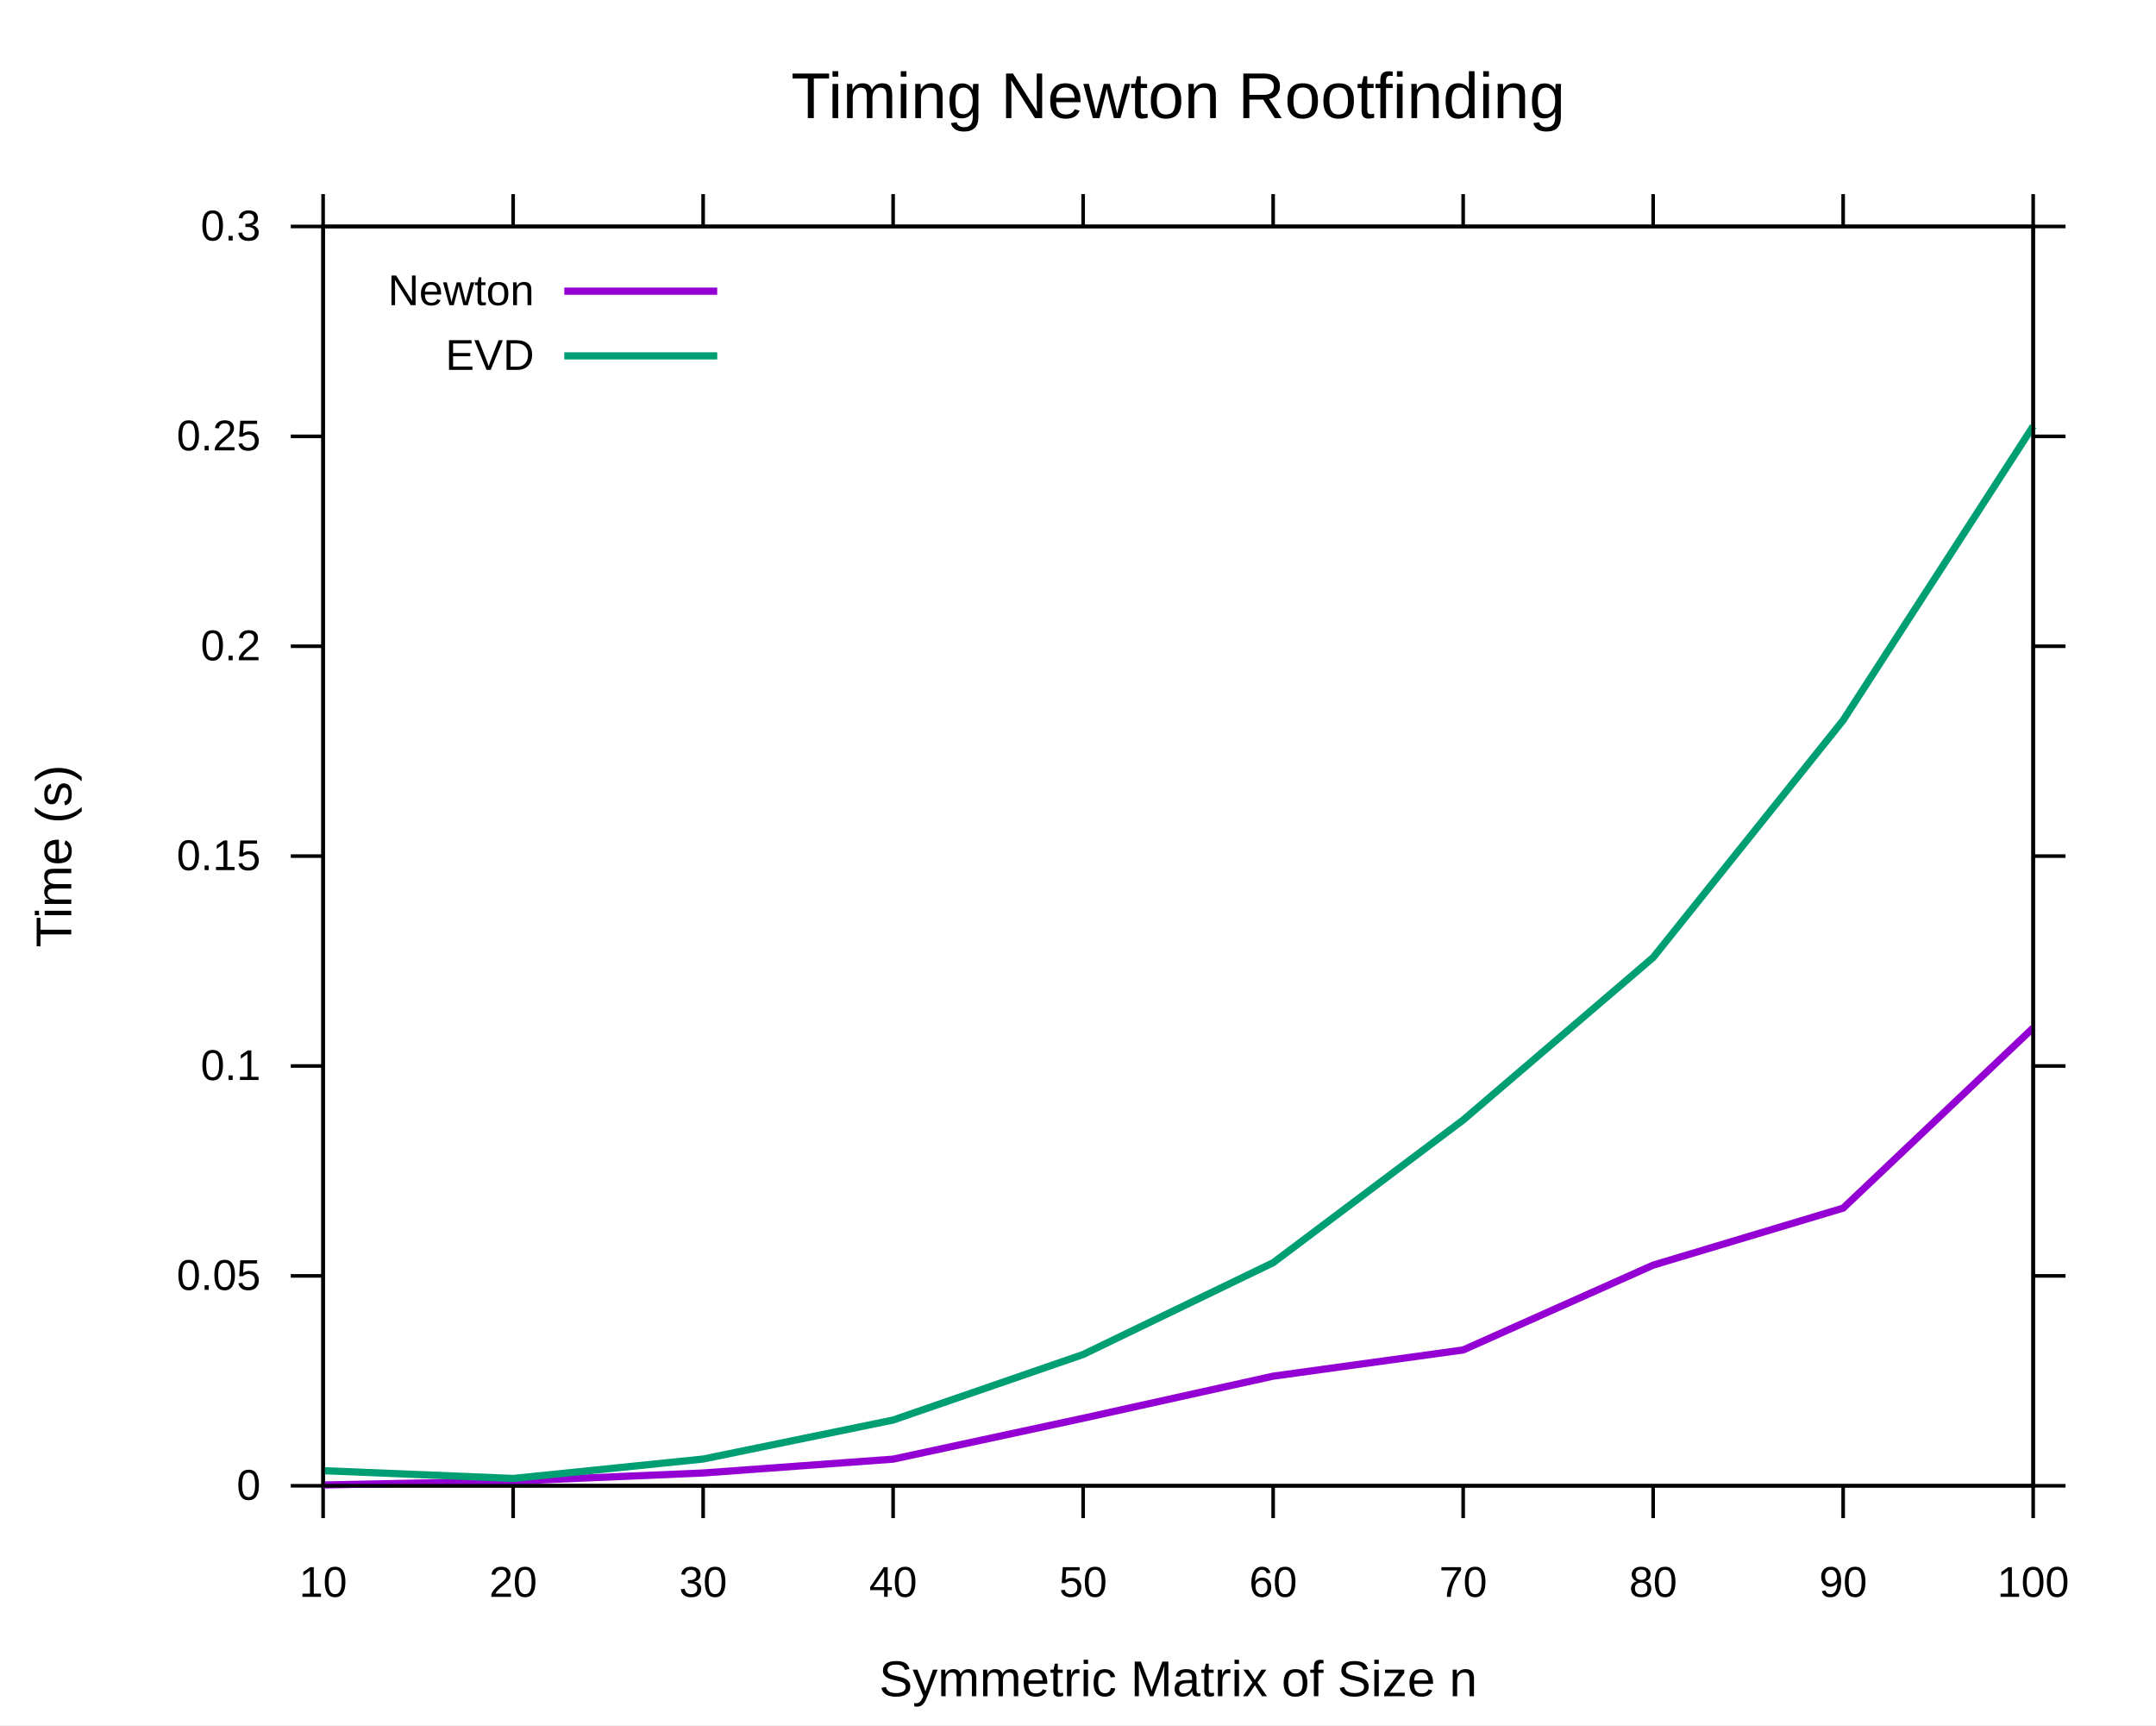
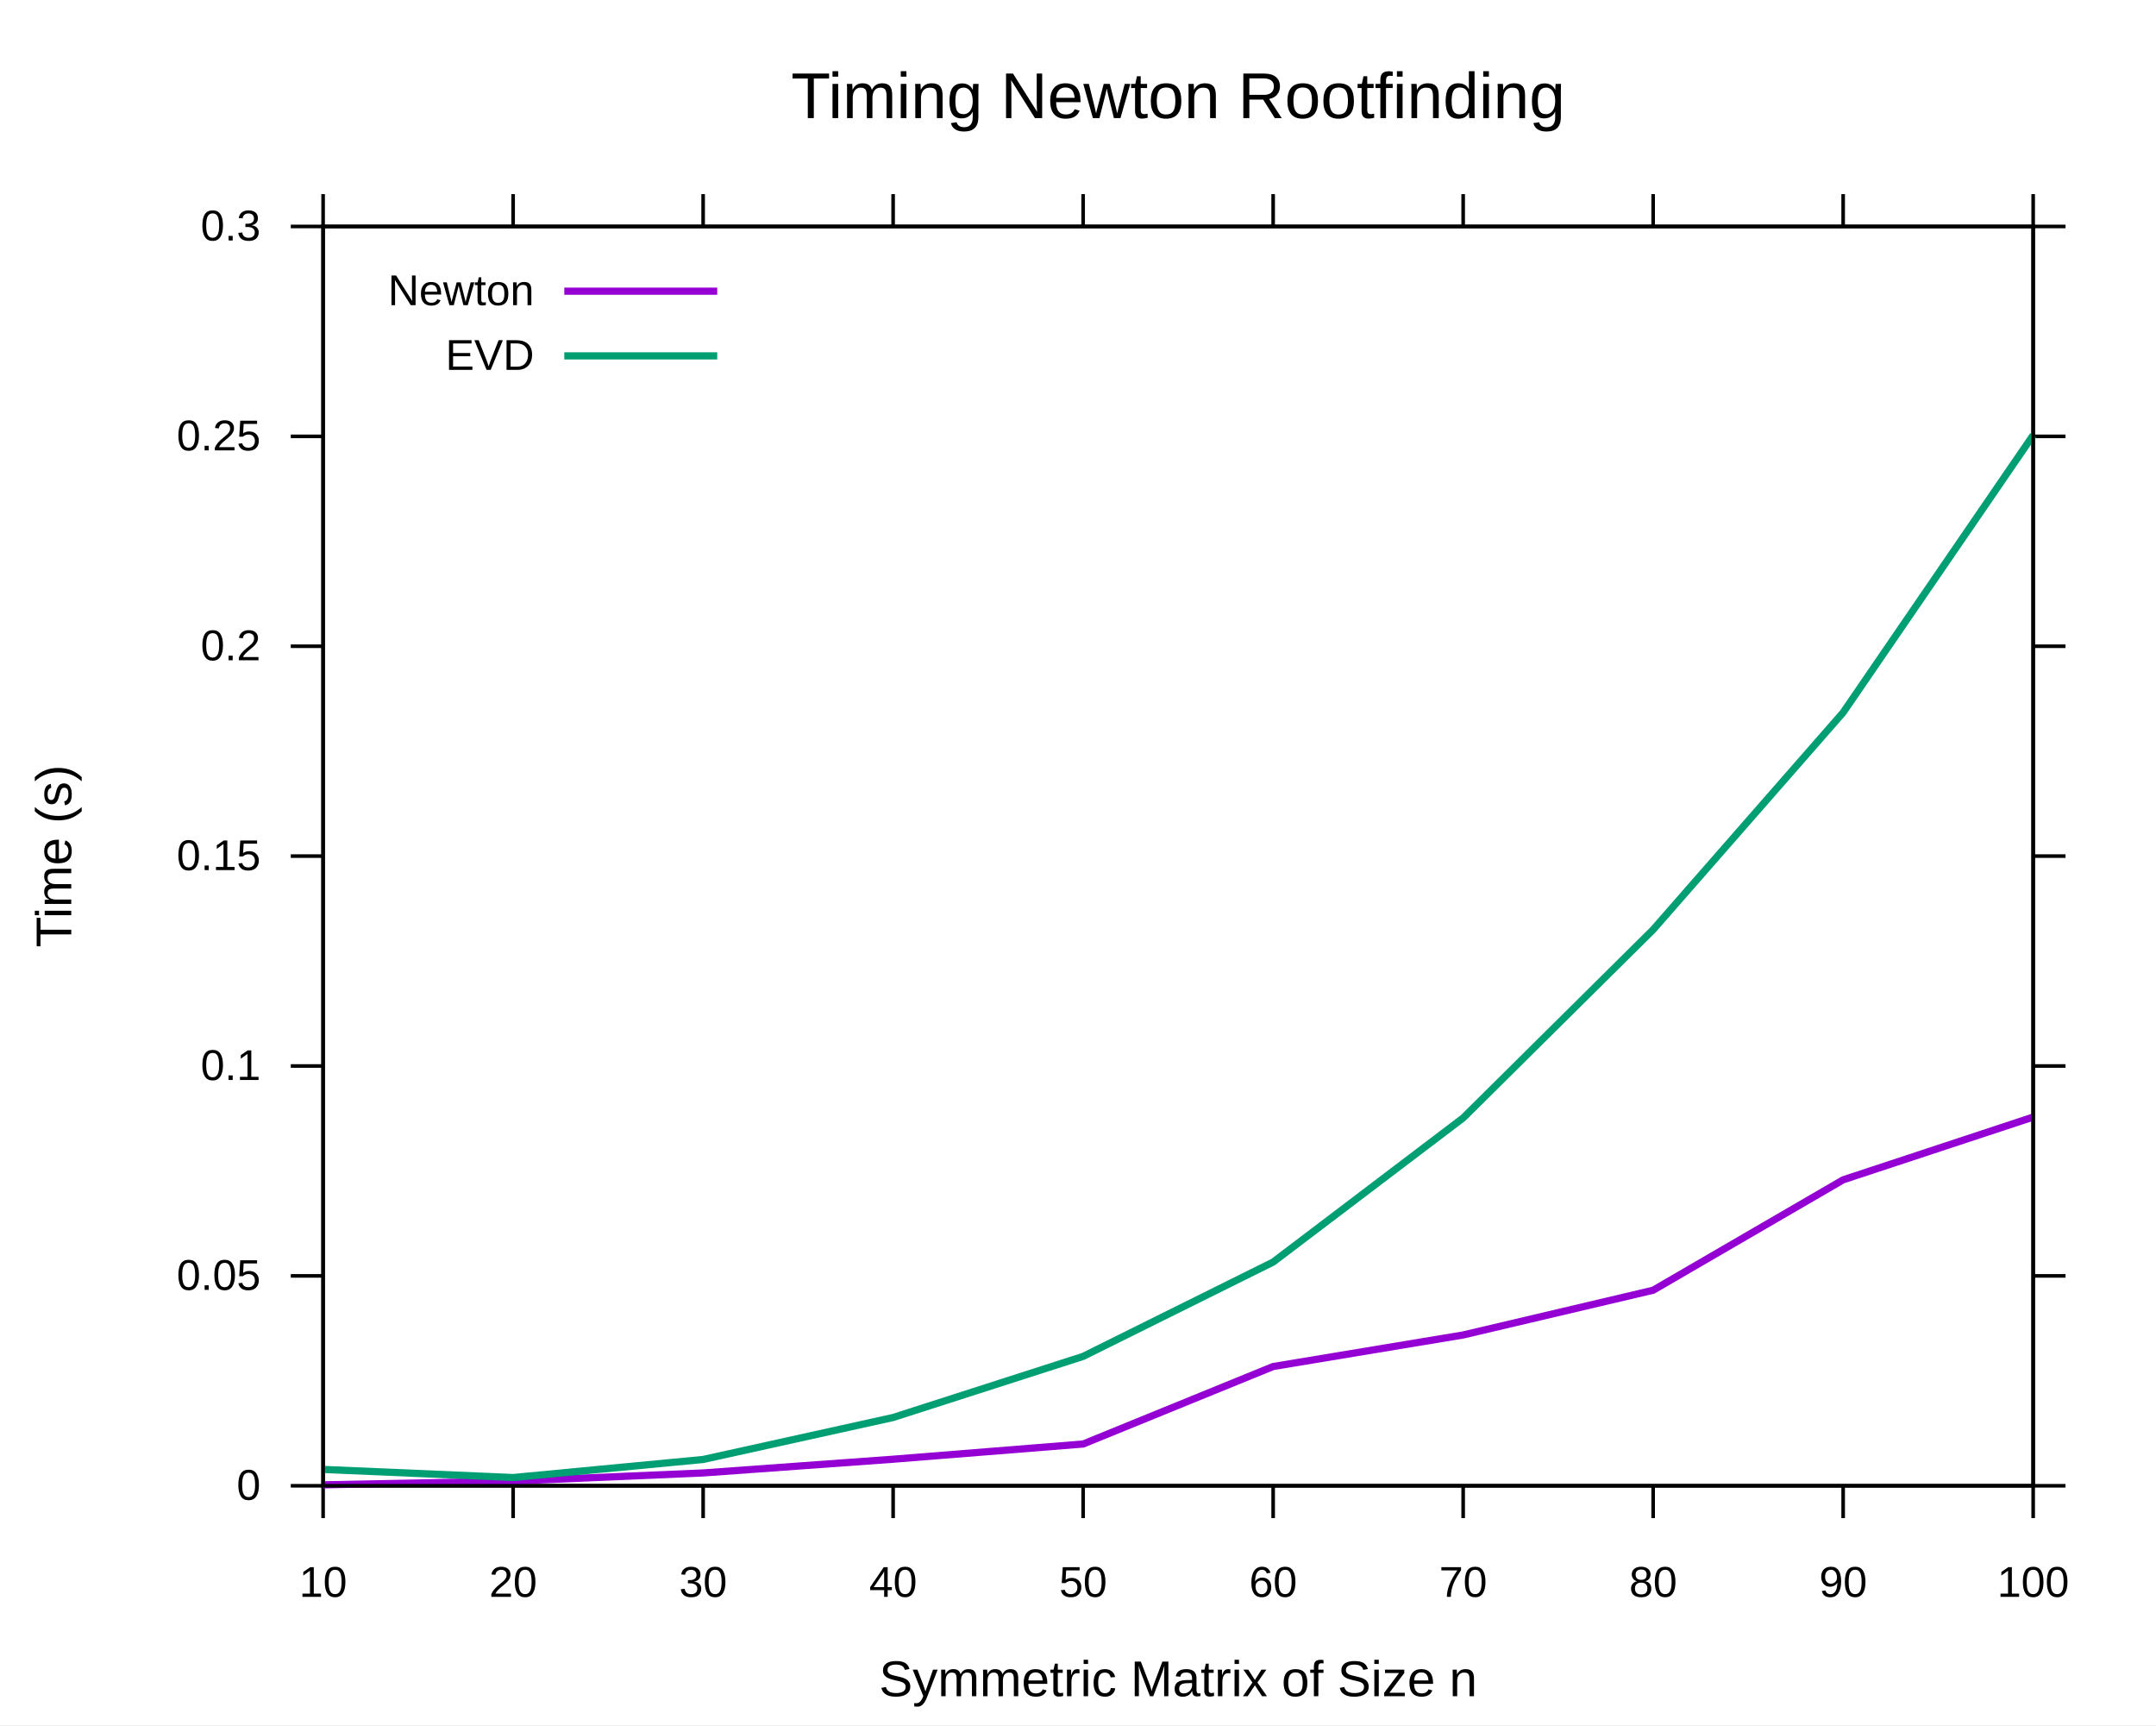
<svg xmlns="http://www.w3.org/2000/svg" xmlns:xlink="http://www.w3.org/1999/xlink" width="600" height="480" viewBox="0 0 600 480">
  <g id="gnuplot_canvas">
    <rect x="0" y="0" width="600" height="480" fill="#ffffff" />
    <defs>
      <circle id="gpDot" r="0.5" stroke-width="0.5" stroke="currentColor" />
      <path id="gpPt0" stroke-width="0.222" stroke="currentColor" d="M-1,0 h2 M0,-1 v2" />
      <path id="gpPt1" stroke-width="0.222" stroke="currentColor" d="M-1,-1 L1,1 M1,-1 L-1,1" />
      <path id="gpPt2" stroke-width="0.222" stroke="currentColor" d="M-1,0 L1,0 M0,-1 L0,1 M-1,-1 L1,1 M-1,1 L1,-1" />
      <rect id="gpPt3" stroke-width="0.222" stroke="currentColor" x="-1" y="-1" width="2" height="2" />
      <rect id="gpPt4" stroke-width="0.222" stroke="currentColor" fill="currentColor" x="-1" y="-1" width="2" height="2" />
      <circle id="gpPt5" stroke-width="0.222" stroke="currentColor" cx="0" cy="0" r="1" />
      <use xlink:href="#gpPt5" id="gpPt6" fill="currentColor" stroke="none" />
      <path id="gpPt7" stroke-width="0.222" stroke="currentColor" d="M0,-1.33 L-1.33,0.67 L1.33,0.67 z" />
      <use xlink:href="#gpPt7" id="gpPt8" fill="currentColor" stroke="none" />
      <use xlink:href="#gpPt7" id="gpPt9" stroke="currentColor" transform="rotate(180)" />
      <use xlink:href="#gpPt9" id="gpPt10" fill="currentColor" stroke="none" />
      <use xlink:href="#gpPt3" id="gpPt11" stroke="currentColor" transform="rotate(45)" />
      <use xlink:href="#gpPt11" id="gpPt12" fill="currentColor" stroke="none" />
      <path id="gpPt13" stroke-width="0.222" stroke="currentColor" d="M0,1.330 L1.265,0.411 L0.782,-1.067 L-0.782,-1.076 L-1.265,0.411 z" />
      <use xlink:href="#gpPt13" id="gpPt14" fill="currentColor" stroke="none" />
      <filter id="textbox" filterUnits="objectBoundingBox" x="0" y="0" height="1" width="1">
        <feFlood flood-color="#FFFFFF" flood-opacity="1" result="bgnd" />
        <feComposite in="SourceGraphic" in2="bgnd" operator="atop" />
      </filter>
      <filter id="greybox" filterUnits="objectBoundingBox" x="0" y="0" height="1" width="1">
        <feFlood flood-color="lightgrey" flood-opacity="1" result="grey" />
        <feComposite in="SourceGraphic" in2="grey" operator="atop" />
      </filter>
    </defs>
    <g fill="none" color="#FFFFFF" stroke="currentColor" stroke-width="1.00" stroke-linecap="butt" stroke-linejoin="miter">
</g>
    <g fill="none" color="black" stroke="currentColor" stroke-width="1.00" stroke-linecap="butt" stroke-linejoin="miter">
      <path stroke="black" d="M89.92,413.40 L80.92,413.40 M565.82,413.40 L574.82,413.40  " />
      <g transform="translate(72.53,417.30)" stroke="none" fill="black" font-family="Arial" font-size="12.00" text-anchor="end">
        <text>
          <tspan font-family="Arial"> 0</tspan>
        </text>
      </g>
    </g>
    <g fill="none" color="black" stroke="currentColor" stroke-width="1.00" stroke-linecap="butt" stroke-linejoin="miter">
      <path stroke="black" d="M89.92,355.00 L80.92,355.00 M565.82,355.00 L574.82,355.00  " />
      <g transform="translate(72.53,358.90)" stroke="none" fill="black" font-family="Arial" font-size="12.00" text-anchor="end">
        <text>
          <tspan font-family="Arial"> 0.05</tspan>
        </text>
      </g>
    </g>
    <g fill="none" color="black" stroke="currentColor" stroke-width="1.00" stroke-linecap="butt" stroke-linejoin="miter">
      <path stroke="black" d="M89.92,296.60 L80.92,296.60 M565.82,296.60 L574.82,296.60  " />
      <g transform="translate(72.53,300.50)" stroke="none" fill="black" font-family="Arial" font-size="12.00" text-anchor="end">
        <text>
          <tspan font-family="Arial"> 0.1</tspan>
        </text>
      </g>
    </g>
    <g fill="none" color="black" stroke="currentColor" stroke-width="1.00" stroke-linecap="butt" stroke-linejoin="miter">
      <path stroke="black" d="M89.92,238.20 L80.92,238.20 M565.82,238.20 L574.82,238.20  " />
      <g transform="translate(72.53,242.10)" stroke="none" fill="black" font-family="Arial" font-size="12.00" text-anchor="end">
        <text>
          <tspan font-family="Arial"> 0.15</tspan>
        </text>
      </g>
    </g>
    <g fill="none" color="black" stroke="currentColor" stroke-width="1.00" stroke-linecap="butt" stroke-linejoin="miter">
      <path stroke="black" d="M89.92,179.81 L80.92,179.81 M565.82,179.81 L574.82,179.81  " />
      <g transform="translate(72.53,183.71)" stroke="none" fill="black" font-family="Arial" font-size="12.00" text-anchor="end">
        <text>
          <tspan font-family="Arial"> 0.2</tspan>
        </text>
      </g>
    </g>
    <g fill="none" color="black" stroke="currentColor" stroke-width="1.00" stroke-linecap="butt" stroke-linejoin="miter">
      <path stroke="black" d="M89.92,121.41 L80.92,121.41 M565.82,121.41 L574.82,121.41  " />
      <g transform="translate(72.53,125.31)" stroke="none" fill="black" font-family="Arial" font-size="12.00" text-anchor="end">
        <text>
          <tspan font-family="Arial"> 0.25</tspan>
        </text>
      </g>
    </g>
    <g fill="none" color="black" stroke="currentColor" stroke-width="1.00" stroke-linecap="butt" stroke-linejoin="miter">
      <path stroke="black" d="M89.92,63.01 L80.92,63.01 M565.82,63.01 L574.82,63.01  " />
      <g transform="translate(72.53,66.91)" stroke="none" fill="black" font-family="Arial" font-size="12.00" text-anchor="end">
        <text>
          <tspan font-family="Arial"> 0.3</tspan>
        </text>
      </g>
    </g>
    <g fill="none" color="black" stroke="currentColor" stroke-width="1.00" stroke-linecap="butt" stroke-linejoin="miter">
      <path stroke="black" d="M89.92,413.40 L89.92,422.40 M89.92,63.01 L89.92,54.01  " />
      <g transform="translate(89.92,444.30)" stroke="none" fill="black" font-family="Arial" font-size="12.00" text-anchor="middle">
        <text>
          <tspan font-family="Arial"> 10</tspan>
        </text>
      </g>
    </g>
    <g fill="none" color="black" stroke="currentColor" stroke-width="1.00" stroke-linecap="butt" stroke-linejoin="miter">
      <path stroke="black" d="M142.80,413.40 L142.80,422.40 M142.80,63.01 L142.80,54.01  " />
      <g transform="translate(142.80,444.30)" stroke="none" fill="black" font-family="Arial" font-size="12.00" text-anchor="middle">
        <text>
          <tspan font-family="Arial"> 20</tspan>
        </text>
      </g>
    </g>
    <g fill="none" color="black" stroke="currentColor" stroke-width="1.00" stroke-linecap="butt" stroke-linejoin="miter">
      <path stroke="black" d="M195.68,413.40 L195.68,422.40 M195.68,63.01 L195.68,54.01  " />
      <g transform="translate(195.68,444.30)" stroke="none" fill="black" font-family="Arial" font-size="12.00" text-anchor="middle">
        <text>
          <tspan font-family="Arial"> 30</tspan>
        </text>
      </g>
    </g>
    <g fill="none" color="black" stroke="currentColor" stroke-width="1.00" stroke-linecap="butt" stroke-linejoin="miter">
      <path stroke="black" d="M248.55,413.40 L248.55,422.40 M248.55,63.01 L248.55,54.01  " />
      <g transform="translate(248.55,444.30)" stroke="none" fill="black" font-family="Arial" font-size="12.00" text-anchor="middle">
        <text>
          <tspan font-family="Arial"> 40</tspan>
        </text>
      </g>
    </g>
    <g fill="none" color="black" stroke="currentColor" stroke-width="1.00" stroke-linecap="butt" stroke-linejoin="miter">
      <path stroke="black" d="M301.43,413.40 L301.43,422.40 M301.43,63.01 L301.43,54.01  " />
      <g transform="translate(301.43,444.30)" stroke="none" fill="black" font-family="Arial" font-size="12.00" text-anchor="middle">
        <text>
          <tspan font-family="Arial"> 50</tspan>
        </text>
      </g>
    </g>
    <g fill="none" color="black" stroke="currentColor" stroke-width="1.00" stroke-linecap="butt" stroke-linejoin="miter">
      <path stroke="black" d="M354.31,413.40 L354.31,422.40 M354.31,63.01 L354.31,54.01  " />
      <g transform="translate(354.31,444.30)" stroke="none" fill="black" font-family="Arial" font-size="12.00" text-anchor="middle">
        <text>
          <tspan font-family="Arial"> 60</tspan>
        </text>
      </g>
    </g>
    <g fill="none" color="black" stroke="currentColor" stroke-width="1.00" stroke-linecap="butt" stroke-linejoin="miter">
      <path stroke="black" d="M407.19,413.40 L407.19,422.40 M407.19,63.01 L407.19,54.01  " />
      <g transform="translate(407.19,444.30)" stroke="none" fill="black" font-family="Arial" font-size="12.00" text-anchor="middle">
        <text>
          <tspan font-family="Arial"> 70</tspan>
        </text>
      </g>
    </g>
    <g fill="none" color="black" stroke="currentColor" stroke-width="1.00" stroke-linecap="butt" stroke-linejoin="miter">
      <path stroke="black" d="M460.06,413.40 L460.06,422.40 M460.06,63.01 L460.06,54.01  " />
      <g transform="translate(460.06,444.30)" stroke="none" fill="black" font-family="Arial" font-size="12.00" text-anchor="middle">
        <text>
          <tspan font-family="Arial"> 80</tspan>
        </text>
      </g>
    </g>
    <g fill="none" color="black" stroke="currentColor" stroke-width="1.00" stroke-linecap="butt" stroke-linejoin="miter">
      <path stroke="black" d="M512.94,413.40 L512.94,422.40 M512.94,63.01 L512.94,54.01  " />
      <g transform="translate(512.94,444.30)" stroke="none" fill="black" font-family="Arial" font-size="12.00" text-anchor="middle">
        <text>
          <tspan font-family="Arial"> 90</tspan>
        </text>
      </g>
    </g>
    <g fill="none" color="black" stroke="currentColor" stroke-width="1.00" stroke-linecap="butt" stroke-linejoin="miter">
      <path stroke="black" d="M565.82,413.40 L565.82,422.40 M565.82,63.01 L565.82,54.01  " />
      <g transform="translate(565.82,444.30)" stroke="none" fill="black" font-family="Arial" font-size="12.00" text-anchor="middle">
        <text>
          <tspan font-family="Arial"> 100</tspan>
        </text>
      </g>
    </g>
    <g fill="none" color="black" stroke="currentColor" stroke-width="1.00" stroke-linecap="butt" stroke-linejoin="miter">
</g>
    <g fill="none" color="black" stroke="currentColor" stroke-width="1.00" stroke-linecap="butt" stroke-linejoin="miter">
      <path stroke="black" d="M89.92,63.01 L89.92,413.40 L565.82,413.40 L565.82,63.01 L89.92,63.01 Z  " />
    </g>
    <g fill="none" color="black" stroke="currentColor" stroke-width="1.00" stroke-linecap="butt" stroke-linejoin="miter">
</g>
    <g id="gnuplot_plot_1">
      <g fill="none" color="#FFFFFF" stroke="black" stroke-width="2.00" stroke-linecap="butt" stroke-linejoin="miter">
</g>
      <g fill="none" color="black" stroke="currentColor" stroke-width="2.00" stroke-linecap="butt" stroke-linejoin="miter">
        <g transform="translate(148.65,84.91)" stroke="none" fill="black" font-family="Arial" font-size="12.00" text-anchor="end">
          <text>
            <tspan font-family="Arial">Newton</tspan>
          </text>
        </g>
      </g>
      <g fill="none" color="black" stroke="currentColor" stroke-width="2.00" stroke-linecap="butt" stroke-linejoin="miter">
-         <path stroke="rgb(148,   0, 211)" d="M157.04,81.01 L199.60,81.01 M89.92,413.18 L142.80,412.09 L195.68,409.84 L248.55,405.99 L301.43,394.61 L354.31,382.90   L407.19,375.61 L460.06,352.01 L512.94,336.14 L565.82,286.00  " />
+         <path stroke="rgb(148,   0, 211)" d="M157.04,81.01 L199.60,81.01 M89.92,413.14 L142.80,412.09 L195.68,409.83 L248.55,406.01 L301.43,401.78 L354.31,380.22   L407.19,371.44 L460.06,358.99 L512.94,328.27 L565.82,310.81  " />
      </g>
    </g>
    <g id="gnuplot_plot_2">
      <g fill="none" color="black" stroke="currentColor" stroke-width="2.00" stroke-linecap="butt" stroke-linejoin="miter">
        <g transform="translate(148.65,102.91)" stroke="none" fill="black" font-family="Arial" font-size="12.00" text-anchor="end">
          <text>
            <tspan font-family="Arial">EVD</tspan>
          </text>
        </g>
      </g>
      <g fill="none" color="black" stroke="currentColor" stroke-width="2.00" stroke-linecap="butt" stroke-linejoin="miter">
-         <path stroke="rgb(  0, 158, 115)" d="M157.04,99.01 L199.60,99.01 M89.92,409.20 L142.80,411.36 L195.68,405.96 L248.55,395.11 L301.43,376.87 L354.31,351.33   L407.19,311.63 L460.06,266.41 L512.94,200.40 L565.82,118.58  " />
+         <path stroke="rgb(  0, 158, 115)" d="M157.04,99.01 L199.60,99.01 M89.92,408.85 L142.80,411.11 L195.68,406.08 L248.55,394.40 L301.43,377.40 L354.31,351.15   L407.19,311.05 L460.06,258.66 L512.94,198.24 L565.82,121.08  " />
      </g>
    </g>
    <g fill="none" color="black" stroke="currentColor" stroke-width="2.00" stroke-linecap="butt" stroke-linejoin="miter">
</g>
    <g fill="none" color="black" stroke="black" stroke-width="1.00" stroke-linecap="butt" stroke-linejoin="miter">
</g>
    <g fill="none" color="black" stroke="currentColor" stroke-width="1.00" stroke-linecap="butt" stroke-linejoin="miter">
      <path stroke="black" d="M89.92,63.01 L89.92,413.40 L565.82,413.40 L565.82,63.01 L89.92,63.01 Z  " />
      <g transform="translate(19.83,238.21) rotate(270.00)" stroke="none" fill="black" font-family="Arial" font-size="14.00" text-anchor="middle">
        <text>
          <tspan font-family="Arial">Time (s)</tspan>
        </text>
      </g>
    </g>
    <g fill="none" color="black" stroke="currentColor" stroke-width="1.00" stroke-linecap="butt" stroke-linejoin="miter">
      <g transform="translate(327.87,471.95)" stroke="none" fill="black" font-family="Arial" font-size="14.00" text-anchor="middle">
        <text>
          <tspan font-family="Arial">Symmetric Matrix of Size n</tspan>
        </text>
      </g>
    </g>
    <g fill="none" color="black" stroke="currentColor" stroke-width="1.00" stroke-linecap="butt" stroke-linejoin="miter">
</g>
    <g fill="none" color="black" stroke="currentColor" stroke-width="1.00" stroke-linecap="butt" stroke-linejoin="miter">
      <g transform="translate(327.87,32.86)" stroke="none" fill="black" font-family="Arial" font-size="18.00" text-anchor="middle">
        <text>
          <tspan font-family="Arial">Timing Newton Rootfinding</tspan>
        </text>
      </g>
    </g>
    <g fill="none" color="black" stroke="currentColor" stroke-width="1.00" stroke-linecap="butt" stroke-linejoin="miter">
</g>
  </g>
</svg>
